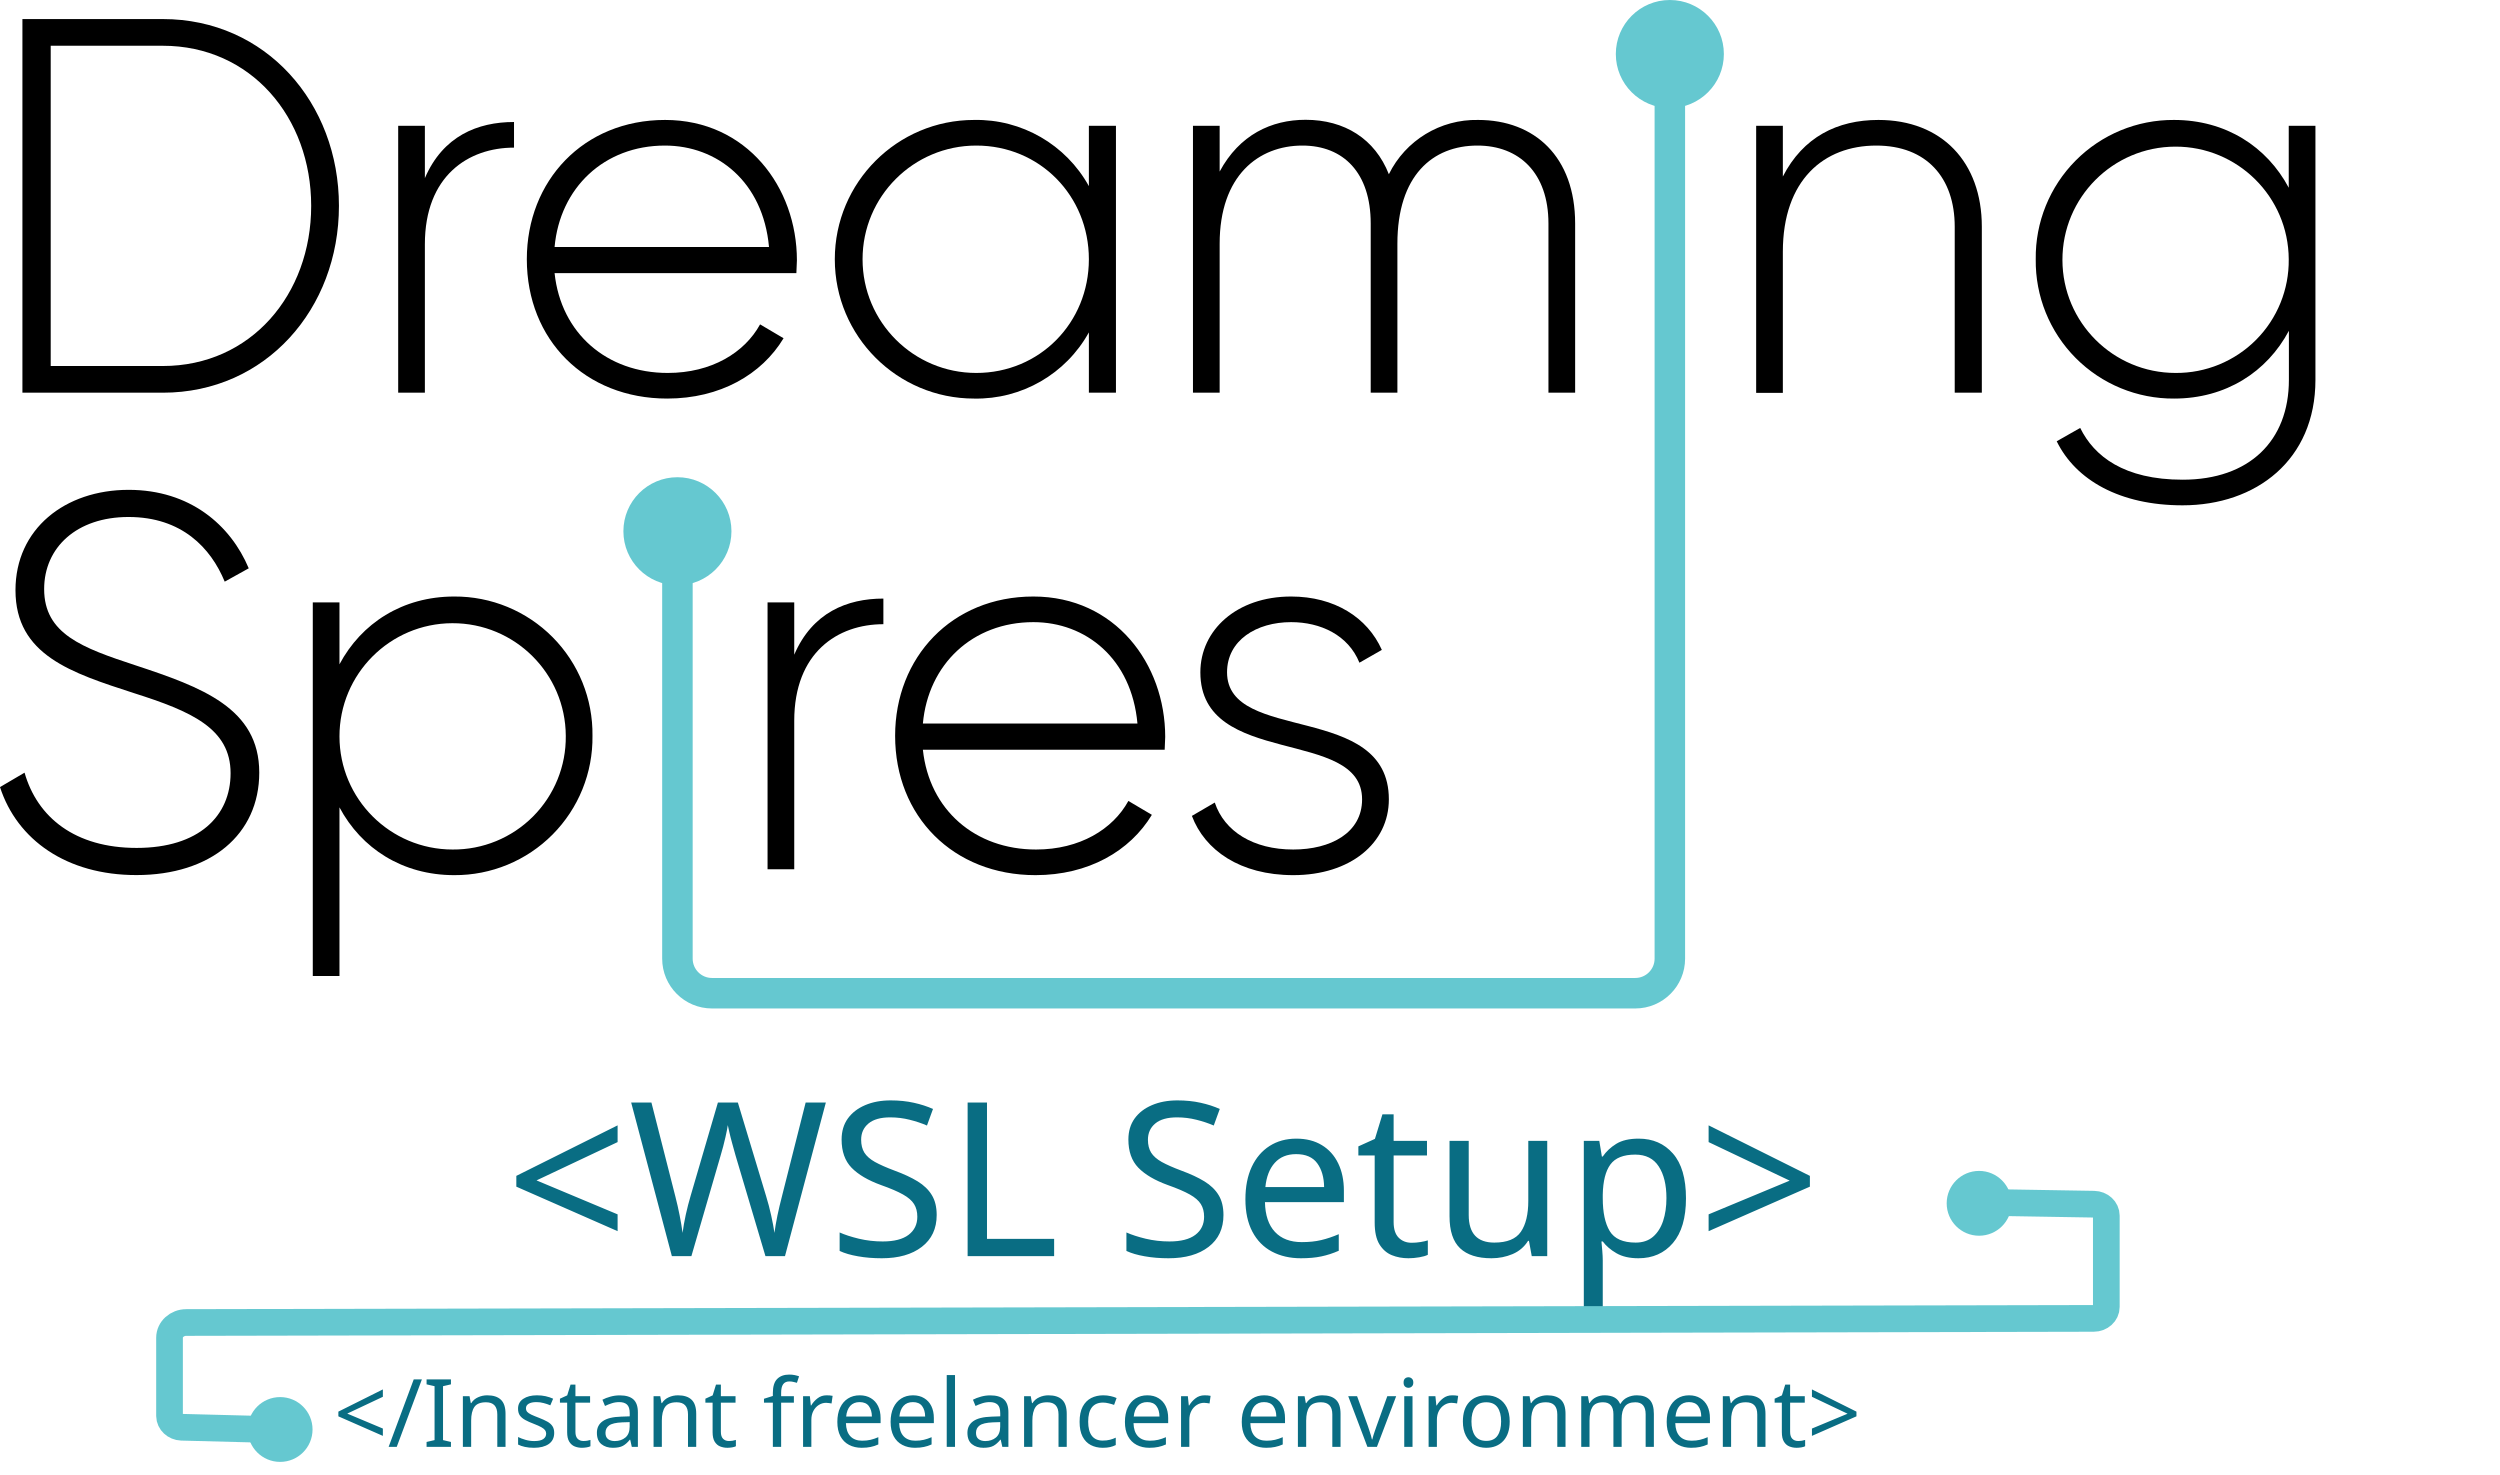
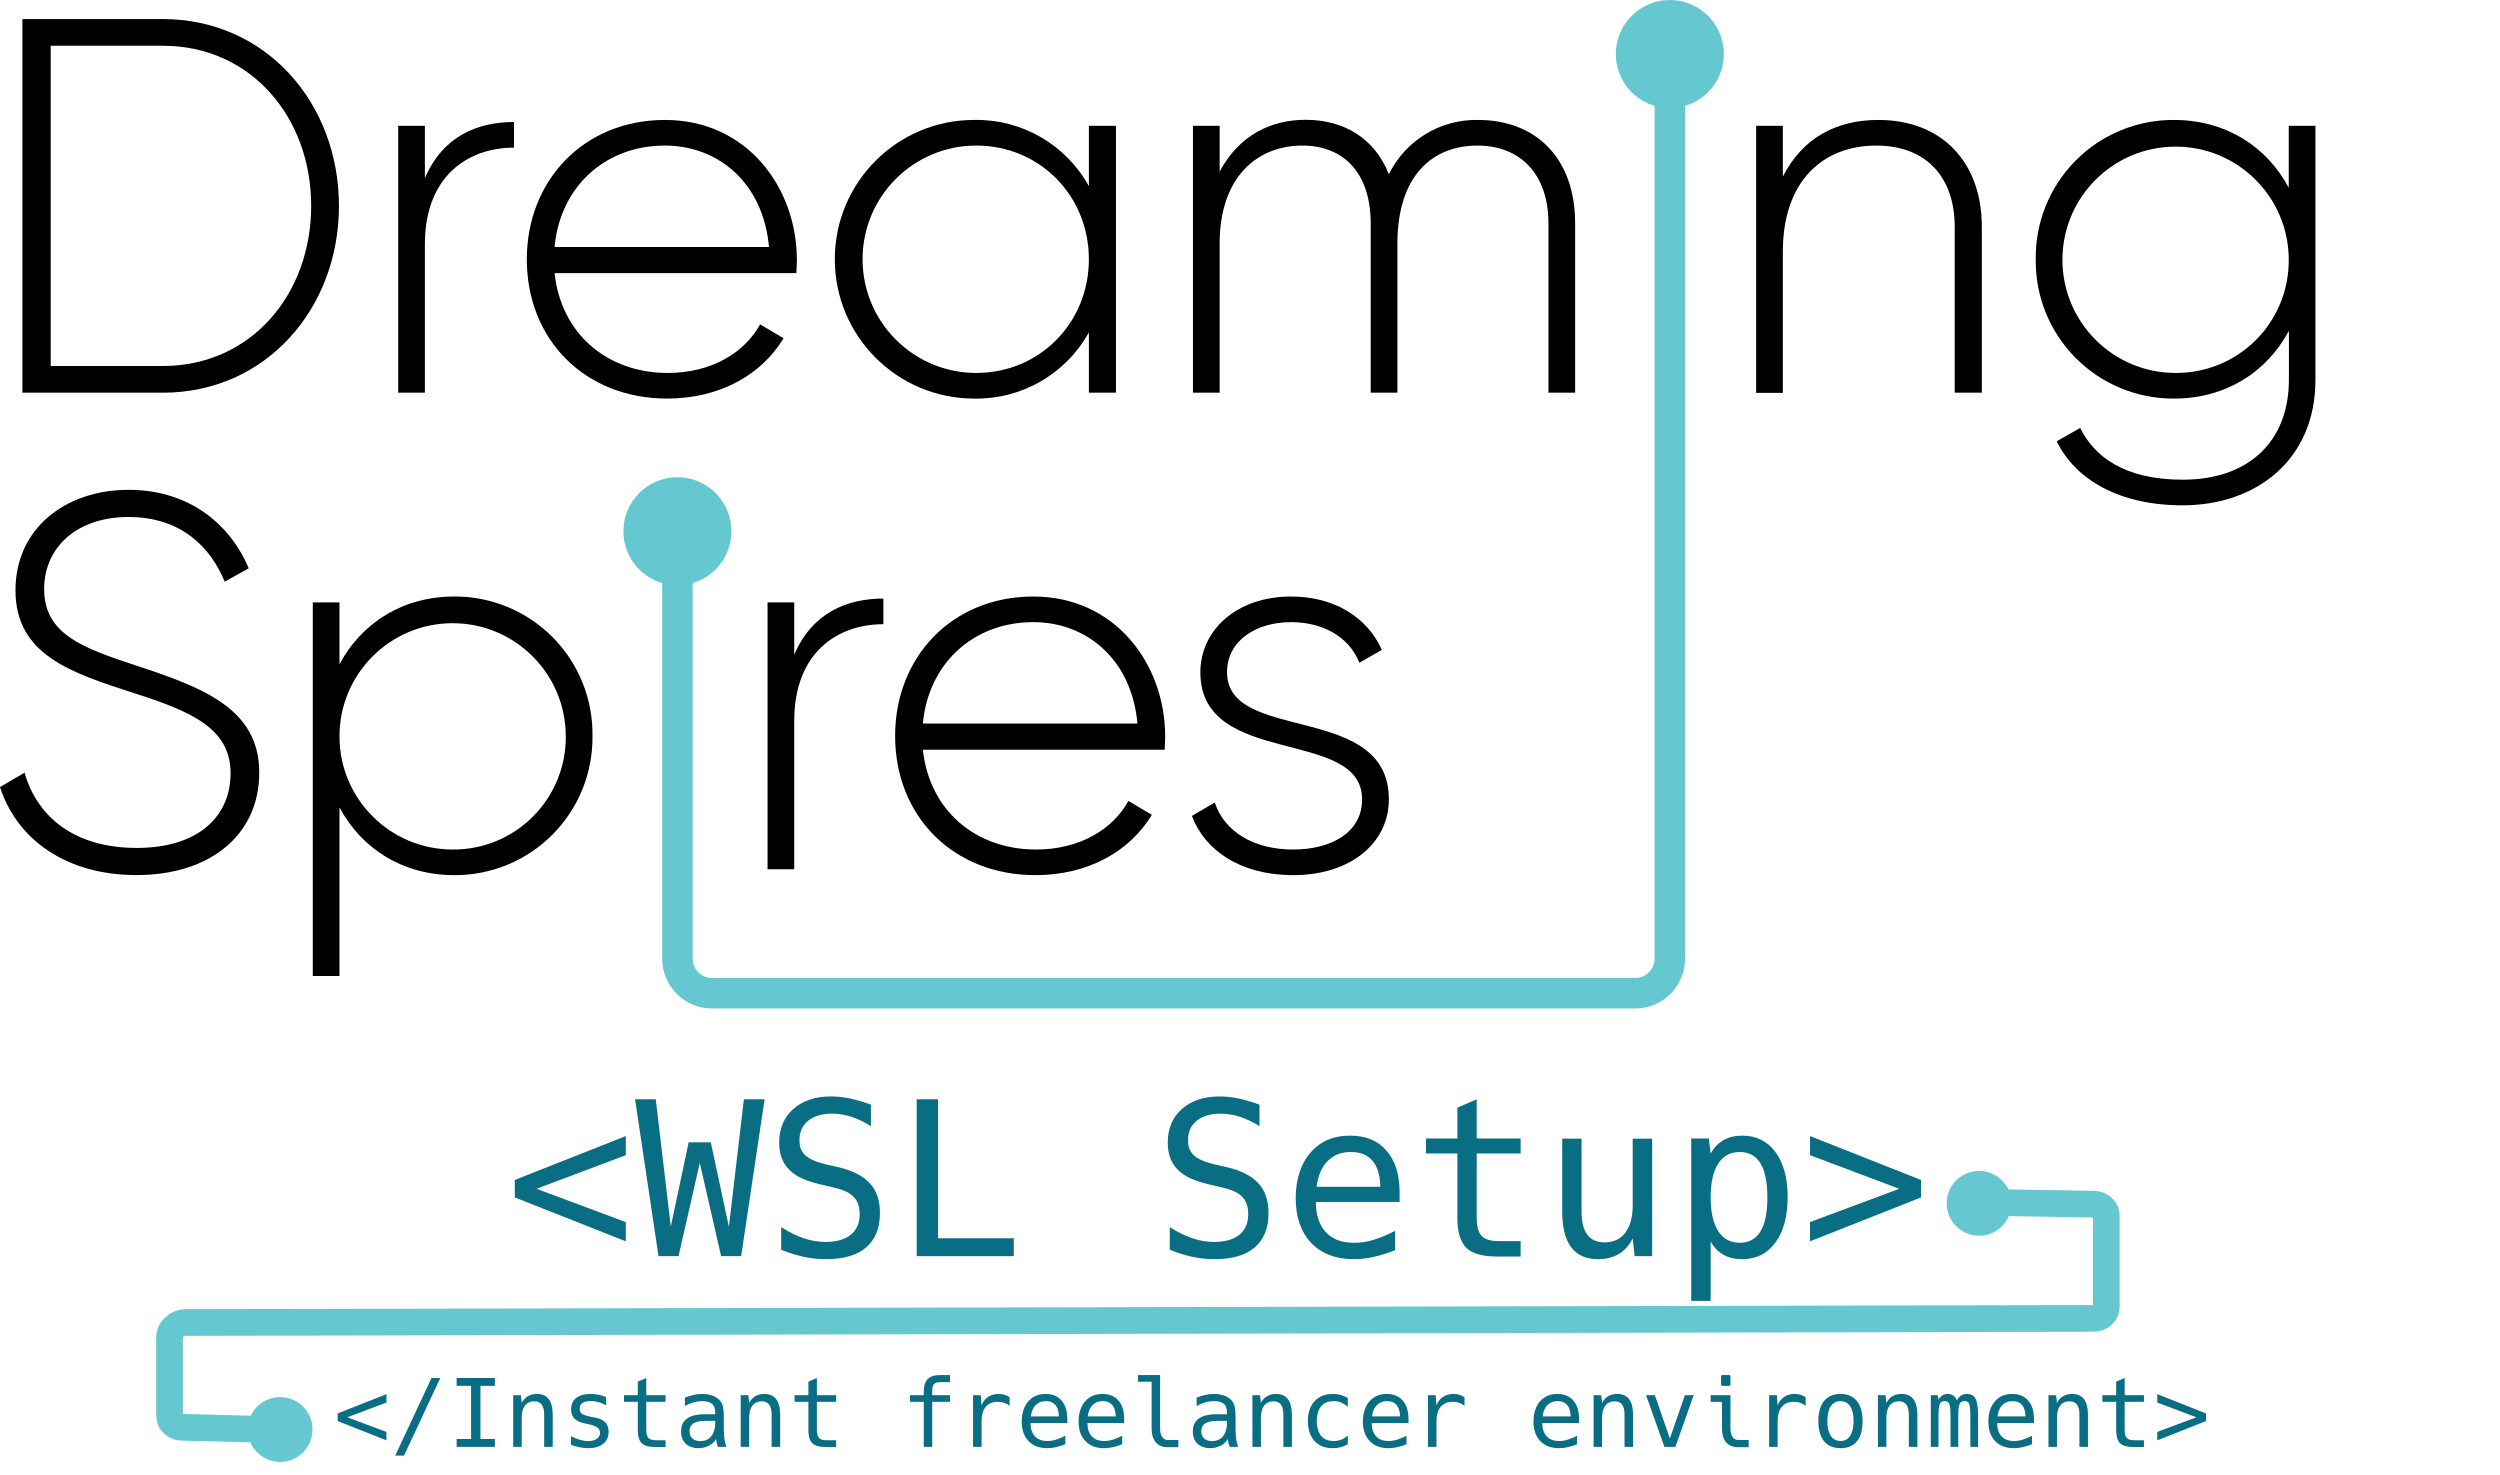
<svg xmlns="http://www.w3.org/2000/svg" id="Layer_1" data-name="Layer 1" viewBox="0 0 655.72 386.73" version="1.1">
  <defs id="defs167">
    <style id="style165">.cls-1{isolation:isolate;}.cls-2,.cls-5{fill:none;stroke:#65c8d0;stroke-miterlimit:10;}.cls-2{stroke-width:8px;}.cls-3{fill:#65c8d0;}.cls-4{fill:#00687f;}.cls-5{stroke-width:7px;}</style>
  </defs>
  <g class="cls-1" id="g211">
    <g class="cls-1" id="g173">
      <path d="M95.2,70C95.2,97,76,119,49,119H12.18V21H49C76,21,95.2,43,95.2,70Zm-7.28,0C87.92,46.76,72.1,28,49,28H19.6v84H49C72.1,112,87.92,93.24,87.92,70Z" transform="translate(-6.3 -16)" id="path171" />
    </g>
    <g class="cls-1" id="g177">
      <path d="M141.12,48v6.72c-12,0-23.38,7.42-23.38,25.34V119h-7V49h7V62.72C122.5,51.66,131.6,48,141.12,48Z" transform="translate(-6.3 -16)" id="path175" />
    </g>
    <g class="cls-1" id="g185">
      <path d="M215.32,84.28c0,1.12-.14,2.24-.14,3.36H151.76c1.68,15.82,13.72,26.18,29.68,26.18,11.48,0,20.16-5.32,24.22-12.74l6.16,3.64c-5.74,9.52-16.66,15.82-30.52,15.82-21.56,0-36.82-15.4-36.82-36.54,0-20.58,14.84-36.54,36.26-36.54S215.32,65.1,215.32,84.28Zm-63.56-3.5H208c-1.54-17.08-13.58-26.6-27.3-26.6C164.78,54.18,153.16,65.24,151.76,80.78Z" transform="translate(-6.3 -16)" id="path179" />
      <path d="M299,49v70H291.9V103.18a33.66,33.66,0,0,1-30.1,17.36,36.54,36.54,0,0,1,0-73.08,33.66,33.66,0,0,1,30.1,17.36V49ZM291.9,84c0-16.66-12.88-29.82-29.54-29.82a29.82,29.82,0,0,0,0,59.64C279,113.82,291.9,100.66,291.9,84Z" transform="translate(-6.3 -16)" id="path181" />
      <path d="M419.44,74.62V119h-7V74.62c0-13.3-7.7-20.44-18.62-20.44-11.76,0-21,7.84-21,25.76V119h-7V74.62c0-13.3-7.14-20.44-17.92-20.44-11.48,0-21.7,7.84-21.7,25.76V119h-7V49h7V61c5.18-9.66,13.58-13.58,22.54-13.58,10.22,0,18.2,5,21.84,14.28A25.51,25.51,0,0,1,394,47.46C408.8,47.46,419.44,57.12,419.44,74.62Z" transform="translate(-6.3 -16)" id="path183" />
    </g>
    <g class="cls-1" id="g191">
      <path d="M526.11,75.46V119H519V75.46c0-12.88-7.42-21.28-20.58-21.28-13.72,0-24.5,9-24.5,27.86v37h-7V49h7V62.3c5.32-10.36,14.28-14.84,25.06-14.84C515.61,47.46,526.11,58.52,526.11,75.46Z" transform="translate(-6.3 -16)" id="path187" />
      <path d="M613.61,49v66.64c0,21-15.54,32.9-34.86,32.9-16.38,0-28-6.58-33-16.8l6.16-3.5c3.64,7.42,11.48,13.58,26.88,13.58,17.5,0,27.86-10.22,27.86-26.18V102.76c-5.74,10.78-16.52,17.78-30.1,17.78A36.06,36.06,0,0,1,540.25,84a36.06,36.06,0,0,1,36.26-36.54c13.58,0,24.36,7,30.1,17.78V49Zm-7,35a29.68,29.68,0,1,0-29.68,29.82A29.46,29.46,0,0,0,606.61,84Z" transform="translate(-6.3 -16)" id="path189" />
    </g>
    <g class="cls-1" id="g197">
      <path d="M6.3,222.44l6.44-3.78C16.1,230.42,26,238.4,42.14,238.4c16.38,0,24.64-8.4,24.64-19.6,0-11.76-10.36-16.24-25.34-21-16.38-5.32-31.08-9.94-31.08-27,0-16.1,13-26.32,29.68-26.32,16.1,0,26.74,9.24,31.5,20.58l-6.3,3.5C61.6,159.72,54,151.6,40,151.6c-13.58,0-22.12,8-22.12,18.9,0,11.76,9.94,15.4,23.94,20,17.36,5.74,32.48,11.2,32.48,28.14,0,16.24-12.74,26.88-32.2,26.88C23.8,245.54,10.78,236.3,6.3,222.44Z" transform="translate(-6.3 -16)" id="path193" />
      <path d="M161.7,209a36.06,36.06,0,0,1-36.26,36.54c-13.58,0-24.36-7-30.1-17.78V272h-7V174h7v16.24c5.74-10.78,16.52-17.78,30.1-17.78A36.06,36.06,0,0,1,161.7,209Zm-7,0A29.68,29.68,0,1,0,125,238.82,29.46,29.46,0,0,0,154.7,209Z" transform="translate(-6.3 -16)" id="path195" />
    </g>
    <g class="cls-1" id="g201">
      <path d="M238,173v6.72c-12,0-23.38,7.42-23.38,25.34V244h-7V174h7v13.72C219.38,176.66,228.48,173,238,173Z" transform="translate(-6.3 -16)" id="path199" />
    </g>
    <g class="cls-1" id="g205">
      <path d="M311.92,209.28c0,1.12-.14,2.24-.14,3.36H248.36c1.68,15.82,13.72,26.18,29.68,26.18,11.48,0,20.16-5.32,24.22-12.74l6.16,3.64c-5.74,9.52-16.66,15.82-30.52,15.82-21.56,0-36.82-15.4-36.82-36.54,0-20.58,14.84-36.54,36.26-36.54S311.92,190.1,311.92,209.28Zm-63.56-3.5h56.28c-1.54-17.08-13.58-26.6-27.3-26.6C261.38,179.18,249.76,190.24,248.36,205.78Z" transform="translate(-6.3 -16)" id="path203" />
    </g>
    <g class="cls-1" id="g209">
      <path d="M370.58,225.66c0,11.48-10.08,19.88-25.06,19.88-14,0-23.24-6.58-26.6-15.54l6-3.5c2.52,7.56,10.08,12.32,20.58,12.32,9.8,0,18.06-4.34,18.06-13.16,0-19-42.42-8.12-42.42-33.32,0-11.06,9.52-19.88,23.8-19.88,11.34,0,20,5.46,23.8,14l-5.88,3.36c-2.94-7.28-10.22-10.64-17.92-10.64-9.1,0-16.8,4.76-16.8,13.16C328.16,211.1,370.58,200,370.58,225.66Z" transform="translate(-6.3 -16)" id="path207" />
    </g>
  </g>
  <path class="cls-2" d="M444.28,30.17V267.44a9.07,9.07,0,0,1-9.07,9.07H193.05a9.07,9.07,0,0,1-9.07-9.07h0V150.64" transform="translate(-6.3 -16)" id="path213" />
  <circle class="cls-3" cx="177.68" cy="139.34" r="14.17" id="circle215" />
  <circle class="cls-3" cx="437.98" cy="14.17" r="14.17" id="circle217" />
  <g class="cls-1" id="g307" transform="translate(21.66543,11.22794)">
    <g class="cls-1" id="g271" transform="translate(55.2573,-5.52573)">
-       <text xml:space="preserve" style="font-style:normal;font-weight:normal;font-size:56.428px;line-height:1.25;font-family:sans-serif;fill:#00687f;fill-opacity:0.961;stroke:none;stroke-width:1.411" x="55.676" y="323.764" id="text322">
-         <tspan id="tspan320" x="55.676" y="323.764" style="font-style:normal;font-variant:normal;font-weight:normal;font-stretch:normal;font-family:Hack;-inkscape-font-specification:Hack;stroke-width:1.411">&lt;WSL Setup&gt;</tspan>
-       </text>
+       <g aria-label="&lt;WSL Setup&gt;" id="text322" style="font-style:normal;font-weight:normal;font-size:56.428px;line-height:1.25;font-family:sans-serif;fill:#00687f;fill-opacity:0.961;stroke:none;stroke-width:1.411">
+         <path id="path147" style="font-style:normal;font-variant:normal;font-weight:normal;font-stretch:normal;font-family:Hack;-inkscape-font-specification:Hack;stroke-width:1.411" d="m 397.827,314.837 23.42,-8.734 -23.42,-8.817 v -5.015 l 29.123,11.517 v 4.574 l -29.123,11.517 z m -31.162,-21.932 h 4.601 l 0.496,3.94 q 2.645,-4.684 8.293,-4.684 5.538,0 8.707,4.326 3.196,4.326 3.196,11.82 0,7.549 -3.224,11.903 -3.196,4.353 -8.679,4.353 -5.786,0 -8.293,-4.684 v 15.622 h -5.097 z m 12.729,27.36 q 7.246,0 7.246,-11.903 0,-11.903 -7.246,-11.903 -3.72,0 -5.676,3.086 -1.956,3.086 -1.956,8.789 0,5.731 1.956,8.844 1.984,3.086 5.676,3.086 z m -37.169,4.298 q -9.396,0 -9.396,-12.481 v -19.122 h 5.07 v 19.122 q 0,8.073 6.034,8.073 3.527,0 5.455,-2.535 1.929,-2.562 1.929,-7.219 v -17.441 h 5.097 v 30.804 h -4.601 l -0.496,-4.629 q -2.755,5.428 -9.092,5.428 z m -26.506,-0.689 q -5.676,0 -8.045,-2.287 -2.342,-2.314 -2.342,-7.88 v -16.862 h -8.238 v -3.94 h 8.238 v -8.073 l 5.07,-2.204 v 10.277 h 11.517 v 3.94 h -11.517 v 16.862 q 0,3.389 1.295,4.767 1.295,1.35 4.519,1.35 h 5.703 v 4.05 z m -37.527,0.689 q -7.136,0 -11.214,-4.271 -4.05,-4.298 -4.05,-11.71 0,-4.601 1.598,-8.321 1.626,-3.72 4.794,-5.896 3.196,-2.204 7.88,-2.204 6.172,0 9.561,3.968 3.417,3.94 3.417,10.938 v 2.48 h -21.96 v 0.165 q 0,4.822 2.535,7.687 2.535,2.865 7.494,2.865 2.865,0 5.538,-0.909 2.7,-0.909 5.207,-2.204 v 5.042 q -2.618,1.075 -5.318,1.708 -2.673,0.661 -5.483,0.661 z m 6.916,-18.984 q 0,-2.562 -0.771,-4.629 -0.771,-2.066 -2.48,-3.279 -1.681,-1.212 -4.464,-1.212 -2.81,0 -4.712,1.24 -1.874,1.212 -2.948,3.279 -1.047,2.066 -1.323,4.601 z m -43.478,18.984 q -2.948,0 -5.869,-0.634 -2.921,-0.634 -5.869,-1.846 v -5.924 q 3.113,1.984 6.007,2.948 2.783,0.937 5.648,0.937 4.216,0 6.585,-1.874 2.342,-1.874 2.342,-5.428 0,-2.948 -1.598,-4.546 -0.882,-0.909 -2.232,-1.488 -1.323,-0.579 -3.389,-1.047 l -2.976,-0.689 q -2.783,-0.634 -4.877,-1.571 -2.066,-0.937 -3.444,-2.342 -2.59,-2.59 -2.59,-7.026 0,-5.593 3.72,-8.872 1.763,-1.571 4.216,-2.425 2.48,-0.854 5.621,-0.854 2.397,0 4.987,0.523 1.267,0.276 2.645,0.689 1.405,0.386 2.865,0.937 v 5.648 q -1.323,-0.854 -2.59,-1.433 -1.24,-0.606 -2.48,-1.019 -2.562,-0.827 -5.125,-0.827 -3.94,0 -6.255,1.846 -2.287,1.846 -2.287,5.07 0,1.405 0.386,2.37 0.413,0.937 1.13,1.626 1.571,1.488 5.593,2.425 l 2.921,0.661 q 5.703,1.295 8.404,4.243 2.673,2.838 2.673,7.825 0,3.141 -0.964,5.373 -0.964,2.204 -2.645,3.637 -3.609,3.086 -10.553,3.086 z m -78.112,-41.935 h 5.593 v 36.452 h 19.866 v 4.684 h -25.459 z m -23.806,41.935 q -2.948,0 -5.869,-0.634 -2.921,-0.634 -5.869,-1.846 v -5.924 q 3.113,1.984 6.007,2.948 2.783,0.937 5.648,0.937 4.216,0 6.585,-1.874 2.342,-1.874 2.342,-5.428 0,-2.948 -1.598,-4.546 -0.882,-0.909 -2.232,-1.488 -1.323,-0.579 -3.389,-1.047 l -2.976,-0.689 q -2.783,-0.634 -4.877,-1.571 -2.066,-0.937 -3.444,-2.342 -2.59,-2.59 -2.59,-7.026 0,-5.593 3.72,-8.872 1.763,-1.571 4.216,-2.425 2.48,-0.854 5.621,-0.854 2.397,0 4.987,0.523 1.267,0.276 2.645,0.689 1.405,0.386 2.865,0.937 v 5.648 q -1.323,-0.854 -2.59,-1.433 -1.24,-0.606 -2.48,-1.019 -2.562,-0.827 -5.125,-0.827 -3.94,0 -6.255,1.846 -2.287,1.846 -2.287,5.07 0,1.405 0.386,2.37 0.413,0.937 1.13,1.626 1.571,1.488 5.593,2.425 l 2.921,0.661 q 5.703,1.295 8.404,4.243 2.673,2.838 2.673,7.825 0,3.141 -0.964,5.373 -0.964,2.204 -2.645,3.637 -3.609,3.086 -10.553,3.086 z M 89.648,282.628 h 5.428 l 3.94,33.394 4.684,-22.097 h 5.814 l 4.739,22.153 3.94,-33.449 h 5.428 l -6.144,41.136 h -5.263 l -5.593,-24.439 -5.566,24.439 h -5.263 z m -31.548,25.734 v -4.574 l 29.123,-11.517 v 5.015 l -23.42,8.817 23.42,8.734 v 5.042 z" />
+       </g>
    </g>
  </g>
  <path class="cls-5" d="m 526.089,315.458 23.143,0.39 a 3.297,3 0 0 1 3.231,3 v 23.95 a 3.297,3 0 0 1 -3.297,3 l -500.306,1.08 a 4.396,4 0 0 0 -4.396,4 v 20.53 a 3.297,3 0 0 0 3.143,2.94 l 23.231,0.6" id="path309" />
  <circle class="cls-3" cx="519.091" cy="315.616" r="8.5" id="circle311" />
  <circle class="cls-3" cx="73.476" cy="374.938" r="8.5" id="circle313" />
-   <text xml:space="preserve" style="font-style:normal;font-weight:normal;font-size:24.772px;line-height:1.25;font-family:sans-serif;fill:#00687f;fill-opacity:0.961;stroke:none;stroke-width:0.619" x="87.516" y="379.491" id="text326">
-     <tspan id="tspan324" x="87.516" y="379.491" style="font-style:normal;font-variant:normal;font-weight:normal;font-stretch:normal;font-family:hack;-inkscape-font-specification:hack;stroke-width:0.619">&lt;/Instant freelancer environment&gt;</tspan>
-   </text>
+   <g aria-label="&lt;/Instant freelancer environment&gt;" id="text326" style="font-style:normal;font-weight:normal;font-size:24.772px;line-height:1.25;font-family:sans-serif;fill:#00687f;fill-opacity:0.961;stroke:none;stroke-width:0.619">
+     <path id="path212" style="font-style:normal;font-variant:normal;font-weight:normal;font-stretch:normal;font-family:hack;-inkscape-font-specification:hack;stroke-width:0.619" d="m 565.824,375.572 10.281,-3.834 -10.281,-3.871 v -2.201 l 12.785,5.056 v 2.008 l -12.785,5.056 z m -6.217,3.967 q -2.492,0 -3.532,-1.004 -1.028,-1.016 -1.028,-3.459 v -7.403 h -3.617 v -1.73 h 3.617 v -3.544 l 2.226,-0.968 v 4.512 h 5.056 v 1.73 h -5.056 v 7.403 q 0,1.488 0.569,2.093 0.568,0.593 1.984,0.593 h 2.504 v 1.778 z m -22.316,-13.595 h 2.008 l 0.218,2.032 q 1.222,-2.359 3.979,-2.359 4.149,0 4.149,5.479 v 8.394 h -2.238 v -8.394 q 0,-1.826 -0.641,-2.685 -0.629,-0.859 -1.959,-0.859 -1.585,0 -2.443,1.125 -0.847,1.113 -0.847,3.157 v 7.657 h -2.226 z m -9.072,13.898 q -3.133,0 -4.923,-1.875 -1.778,-1.887 -1.778,-5.141 0,-2.02 0.702,-3.653 0.714,-1.633 2.105,-2.588 1.403,-0.968 3.459,-0.968 2.709,0 4.197,1.742 1.5,1.73 1.5,4.802 v 1.089 h -9.64 v 0.073 q 0,2.117 1.113,3.375 1.113,1.258 3.29,1.258 1.258,0 2.431,-0.399 1.185,-0.399 2.286,-0.968 v 2.213 q -1.149,0.472 -2.334,0.75 -1.173,0.29 -2.407,0.29 z m 3.036,-8.334 q 0,-1.125 -0.339,-2.032 -0.339,-0.907 -1.089,-1.439 -0.738,-0.532 -1.959,-0.532 -1.234,0 -2.068,0.544 -0.823,0.532 -1.294,1.439 -0.46,0.907 -0.581,2.02 z m -24.832,-5.564 h 1.826 l 0.194,1.161 q 0.823,-1.488 2.431,-1.488 1.73,0 2.407,1.705 0.823,-1.705 2.588,-1.705 1.645,0 2.298,1.234 0.665,1.27 0.665,4.79 v 7.85 h -2.032 v -7.753 q 0,-1.524 -0.085,-2.359 -0.073,-0.835 -0.242,-1.234 -0.302,-0.665 -1.197,-0.665 -0.919,0 -1.27,0.726 -0.206,0.423 -0.29,1.234 -0.085,0.81 -0.085,2.298 v 7.753 h -2.032 v -7.753 q 0,-1.464 -0.085,-2.322 -0.085,-0.859 -0.266,-1.258 -0.327,-0.677 -1.222,-0.677 -0.895,0 -1.222,0.714 -0.194,0.411 -0.278,1.258 -0.085,0.835 -0.085,2.286 v 7.753 h -2.02 z m -13.874,0 h 2.008 l 0.218,2.032 q 1.222,-2.359 3.979,-2.359 4.149,0 4.149,5.479 v 8.394 h -2.238 v -8.394 q 0,-1.826 -0.641,-2.685 -0.629,-0.859 -1.959,-0.859 -1.585,0 -2.443,1.125 -0.847,1.113 -0.847,3.157 v 7.657 h -2.226 z m -9.797,13.898 q -2.83,0 -4.33,-1.826 -1.488,-1.839 -1.488,-5.274 0,-3.447 1.5,-5.286 1.5,-1.839 4.306,-1.839 2.806,0 4.294,1.839 1.5,1.826 1.5,5.298 0,3.447 -1.488,5.274 -1.488,1.814 -4.294,1.814 z m -0.012,-1.887 q 1.657,0 2.54,-1.355 0.895,-1.355 0.895,-3.883 0,-2.516 -0.895,-3.858 -0.883,-1.355 -2.54,-1.355 -1.669,0 -2.564,1.355 -0.883,1.343 -0.883,3.858 0,2.528 0.895,3.883 0.895,1.355 2.552,1.355 z m -18.724,-12.011 h 2.02 l 0.218,2.649 q 0.568,-1.439 1.705,-2.201 1.149,-0.774 2.746,-0.774 1.669,0 2.903,0.847 v 2.274 q -1.306,-1.064 -3.096,-1.064 -2.056,0 -3.157,1.318 -1.101,1.306 -1.101,3.762 v 6.737 h -2.238 z m -12.241,-2.455 q -0.363,0 -0.363,-0.363 v -2.093 q 0,-0.363 0.363,-0.363 h 1.742 q 0.363,0 0.363,0.363 v 2.093 q 0,0.363 -0.363,0.363 z m 4.064,16.099 q -1.996,0 -3.096,-1.282 -1.089,-1.294 -1.089,-3.629 v -6.991 h -2.963 v -1.742 h 5.189 v 8.733 q 0,1.476 0.556,2.25 0.556,0.774 1.621,0.774 h 2.601 v 1.887 z m -24.094,-13.644 h 2.31 l 3.931,11.37 3.943,-11.37 h 2.31 l -4.814,13.547 h -2.867 z m -13.765,0 h 2.008 l 0.218,2.032 q 1.222,-2.359 3.979,-2.359 4.149,0 4.149,5.479 v 8.394 H 426.096 v -8.394 q 0,-1.826 -0.641,-2.685 -0.629,-0.859 -1.959,-0.859 -1.585,0 -2.443,1.125 -0.847,1.113 -0.847,3.157 v 7.657 h -2.226 z m -9.072,13.898 q -3.133,0 -4.923,-1.875 -1.778,-1.887 -1.778,-5.141 0,-2.02 0.702,-3.653 0.714,-1.633 2.105,-2.588 1.403,-0.968 3.459,-0.968 2.709,0 4.197,1.742 1.5,1.73 1.5,4.802 v 1.089 h -9.64 v 0.073 q 0,2.117 1.113,3.375 1.113,1.258 3.29,1.258 1.258,0 2.431,-0.399 1.185,-0.399 2.286,-0.968 v 2.213 q -1.149,0.472 -2.334,0.75 -1.173,0.29 -2.407,0.29 z m 3.036,-8.334 q 0,-1.125 -0.339,-2.032 -0.339,-0.907 -1.089,-1.439 -0.738,-0.532 -1.959,-0.532 -1.234,0 -2.068,0.544 -0.823,0.532 -1.294,1.439 -0.46,0.907 -0.581,2.02 z m -37.412,-5.564 h 2.02 l 0.218,2.649 q 0.568,-1.439 1.705,-2.201 1.149,-0.774 2.746,-0.774 1.669,0 2.903,0.847 v 2.274 q -1.306,-1.064 -3.096,-1.064 -2.056,0 -3.157,1.318 -1.101,1.306 -1.101,3.762 v 6.737 h -2.238 z m -10.366,13.898 q -3.133,0 -4.923,-1.875 -1.778,-1.887 -1.778,-5.141 0,-2.02 0.702,-3.653 0.714,-1.633 2.105,-2.588 1.403,-0.968 3.459,-0.968 2.709,0 4.197,1.742 1.5,1.73 1.5,4.802 v 1.089 h -9.64 v 0.073 q 0,2.117 1.113,3.375 1.113,1.258 3.29,1.258 1.258,0 2.431,-0.399 1.185,-0.399 2.286,-0.968 v 2.213 q -1.149,0.472 -2.334,0.75 -1.173,0.29 -2.407,0.29 z m 3.036,-8.334 q 0,-1.125 -0.339,-2.032 -0.339,-0.907 -1.089,-1.439 -0.738,-0.532 -1.959,-0.532 -1.234,0 -2.068,0.544 -0.823,0.532 -1.294,1.439 -0.46,0.907 -0.581,2.02 z m -17.623,8.334 q -2.141,0 -3.604,-0.895 -1.451,-0.907 -2.201,-2.516 -0.738,-1.609 -0.738,-3.701 0,-2.105 0.75,-3.701 0.75,-1.609 2.213,-2.504 1.464,-0.907 3.629,-0.907 1.125,0 2.032,0.266 0.907,0.254 1.851,0.774 v 2.334 q -0.859,-0.762 -1.73,-1.125 -0.859,-0.363 -1.959,-0.363 -1.633,0 -2.613,0.702 -0.968,0.702 -1.403,1.887 -0.423,1.185 -0.423,2.637 0,1.439 0.435,2.637 0.435,1.185 1.403,1.887 0.968,0.702 2.588,0.702 1.064,0 1.984,-0.351 0.919,-0.351 1.718,-1.113 v 2.31 q -1.73,1.04 -3.931,1.04 z m -21.083,-13.898 h 2.008 l 0.218,2.032 q 1.222,-2.359 3.979,-2.359 4.149,0 4.149,5.479 v 8.394 h -2.238 v -8.394 q 0,-1.826 -0.641,-2.685 -0.629,-0.859 -1.959,-0.859 -1.585,0 -2.443,1.125 -0.847,1.113 -0.847,3.157 v 7.657 h -2.226 z m -11.116,13.898 q -1.959,0 -3.242,-1.125 -1.27,-1.137 -1.27,-3.254 0,-1.754 0.847,-2.734 0.847,-0.992 2.213,-1.391 1.367,-0.399 2.915,-0.399 h 2.988 v -0.351 q 0,-1.73 -0.883,-2.407 -0.871,-0.677 -2.455,-0.677 -1.234,0 -2.419,0.339 -1.185,0.339 -2.213,0.943 v -2.226 q 1.113,-0.411 2.25,-0.677 1.137,-0.266 2.322,-0.266 1.21,0 2.347,0.339 1.149,0.327 1.984,1.089 0.835,0.75 1.113,2.02 0.194,0.895 0.194,2.697 v 2.77 q 0,1.137 0.121,2.516 0.133,1.379 0.593,2.443 h -2.238 q -0.206,-0.472 -0.327,-1.004 -0.121,-0.544 -0.194,-1.052 -0.714,1.222 -1.984,1.814 -1.258,0.593 -2.661,0.593 z m 0.544,-1.863 q 1.379,0 2.238,-0.677 0.871,-0.677 1.27,-1.766 0.399,-1.101 0.399,-2.359 v -0.496 h -2.818 q -0.943,0 -1.851,0.218 -0.895,0.206 -1.488,0.798 -0.581,0.593 -0.581,1.73 0,1.282 0.786,1.923 0.786,0.629 2.044,0.629 z m -11.684,1.609 q -1.996,0 -3.096,-1.282 -1.089,-1.294 -1.089,-3.629 v -12.265 h -3.568 v -1.742 h 5.794 v 14.007 q 0,1.476 0.556,2.25 0.556,0.774 1.621,0.774 h 2.601 v 1.887 z m -16.644,0.254 q -3.133,0 -4.923,-1.875 -1.778,-1.887 -1.778,-5.141 0,-2.02 0.702,-3.653 0.714,-1.633 2.105,-2.588 1.403,-0.968 3.459,-0.968 2.709,0 4.197,1.742 1.5,1.73 1.5,4.802 v 1.089 h -9.64 v 0.073 q 0,2.117 1.113,3.375 1.113,1.258 3.29,1.258 1.258,0 2.431,-0.399 1.185,-0.399 2.286,-0.968 v 2.213 q -1.149,0.472 -2.334,0.75 -1.173,0.29 -2.407,0.29 z m 3.036,-8.334 q 0,-1.125 -0.339,-2.032 -0.339,-0.907 -1.089,-1.439 -0.738,-0.532 -1.959,-0.532 -1.234,0 -2.068,0.544 -0.823,0.532 -1.294,1.439 -0.46,0.907 -0.581,2.02 z m -17.95,8.334 q -3.133,0 -4.923,-1.875 -1.778,-1.887 -1.778,-5.141 0,-2.02 0.702,-3.653 0.714,-1.633 2.105,-2.588 1.403,-0.968 3.459,-0.968 2.709,0 4.197,1.742 1.5,1.73 1.5,4.802 v 1.089 h -9.64 v 0.073 q 0,2.117 1.113,3.375 1.113,1.258 3.29,1.258 1.258,0 2.431,-0.399 1.185,-0.399 2.286,-0.968 v 2.213 q -1.149,0.472 -2.334,0.75 -1.173,0.29 -2.407,0.29 z m 3.036,-8.334 q 0,-1.125 -0.339,-2.032 -0.339,-0.907 -1.089,-1.439 -0.738,-0.532 -1.959,-0.532 -1.234,0 -2.068,0.544 -0.823,0.532 -1.294,1.439 -0.46,0.907 -0.581,2.02 z m -22.498,-5.564 h 2.02 l 0.218,2.649 q 0.568,-1.439 1.705,-2.201 1.149,-0.774 2.746,-0.774 1.669,0 2.903,0.847 v 2.274 q -1.306,-1.064 -3.096,-1.064 -2.056,0 -3.157,1.318 -1.101,1.306 -1.101,3.762 v 6.737 h -2.238 z m -12.93,1.73 h -3.617 v -1.73 h 3.617 v -0.943 q 0,-2.226 1.016,-3.278 1.028,-1.052 3.193,-1.052 h 2.673 v 1.851 h -2.528 q -1.185,0 -1.657,0.496 -0.472,0.484 -0.472,1.73 v 1.197 h 4.657 v 1.73 h -4.657 v 11.817 h -2.226 z m -25.703,11.866 q -2.492,0 -3.532,-1.004 -1.028,-1.016 -1.028,-3.459 v -7.403 h -3.617 v -1.73 h 3.617 v -3.544 l 2.226,-0.968 v 4.512 h 5.056 v 1.73 h -5.056 v 7.403 q 0,1.488 0.569,2.093 0.568,0.593 1.984,0.593 h 2.504 v 1.778 z m -22.316,-13.595 h 2.008 l 0.218,2.032 q 1.222,-2.359 3.979,-2.359 4.149,0 4.149,5.479 v 8.394 h -2.238 v -8.394 q 0,-1.826 -0.641,-2.685 -0.629,-0.859 -1.959,-0.859 -1.585,0 -2.443,1.125 -0.847,1.113 -0.847,3.157 v 7.657 h -2.226 z m -11.116,13.898 q -1.959,0 -3.242,-1.125 -1.27,-1.137 -1.27,-3.254 0,-1.754 0.847,-2.734 0.847,-0.992 2.213,-1.391 1.367,-0.399 2.915,-0.399 h 2.988 v -0.351 q 0,-1.73 -0.883,-2.407 -0.871,-0.677 -2.455,-0.677 -1.234,0 -2.419,0.339 -1.185,0.339 -2.213,0.943 v -2.226 q 1.113,-0.411 2.25,-0.677 1.137,-0.266 2.322,-0.266 1.21,0 2.347,0.339 1.149,0.327 1.984,1.089 0.835,0.75 1.113,2.02 0.194,0.895 0.194,2.697 v 2.77 q 0,1.137 0.121,2.516 0.133,1.379 0.593,2.443 h -2.238 q -0.206,-0.472 -0.327,-1.004 -0.121,-0.544 -0.194,-1.052 -0.714,1.222 -1.984,1.814 -1.258,0.593 -2.661,0.593 z m 0.544,-1.863 q 1.379,0 2.238,-0.677 0.871,-0.677 1.27,-1.766 0.399,-1.101 0.399,-2.359 v -0.496 h -2.818 q -0.943,0 -1.851,0.218 -0.895,0.206 -1.488,0.798 -0.581,0.593 -0.581,1.73 0,1.282 0.786,1.923 0.786,0.629 2.044,0.629 z m -11.854,1.56 q -2.492,0 -3.532,-1.004 -1.028,-1.016 -1.028,-3.459 v -7.403 h -3.617 v -1.73 h 3.617 v -3.544 l 2.226,-0.968 v 4.512 h 5.056 v 1.73 h -5.056 v 7.403 q 0,1.488 0.568,2.093 0.568,0.593 1.984,0.593 h 2.504 v 1.778 z m -17.551,0.302 q -1.935,0 -4.548,-0.847 v -2.298 q 2.54,1.282 4.524,1.282 1.415,0 2.262,-0.593 0.847,-0.593 0.847,-1.585 0,-0.859 -0.714,-1.379 -0.702,-0.532 -2.25,-0.859 l -0.931,-0.194 q -1.911,-0.387 -2.806,-1.27 -0.883,-0.895 -0.883,-2.431 0,-1.947 1.331,-3 1.331,-1.052 3.786,-1.052 2.08,0 4.028,0.798 v 2.177 q -1.899,-1.113 -3.967,-1.113 -2.927,0 -2.927,1.996 0,0.653 0.254,1.04 0.254,0.375 0.968,0.641 0.714,0.254 2.105,0.532 l 0.895,0.169 q 3.363,0.665 3.363,3.665 0,2.008 -1.427,3.169 -1.427,1.149 -3.907,1.149 z m -19.68,-13.898 h 2.008 l 0.218,2.032 q 1.222,-2.359 3.979,-2.359 4.149,0 4.149,5.479 v 8.394 h -2.238 v -8.394 q 0,-1.826 -0.641,-2.685 -0.629,-0.859 -1.959,-0.859 -1.585,0 -2.443,1.125 -0.847,1.113 -0.847,3.157 v 7.657 h -2.226 z m -14.841,11.491 h 3.786 v -13.946 h -3.786 v -2.056 h 10.027 v 2.056 h -3.786 v 13.946 h 3.786 v 2.056 h -10.027 z m -6.592,-16.002 h 2.298 l -9.507,20.357 h -2.31 z m -24.602,11.297 v -2.008 l 12.785,-5.056 v 2.201 l -10.281,3.871 10.281,3.834 v 2.213 z" />
+   </g>
</svg>
